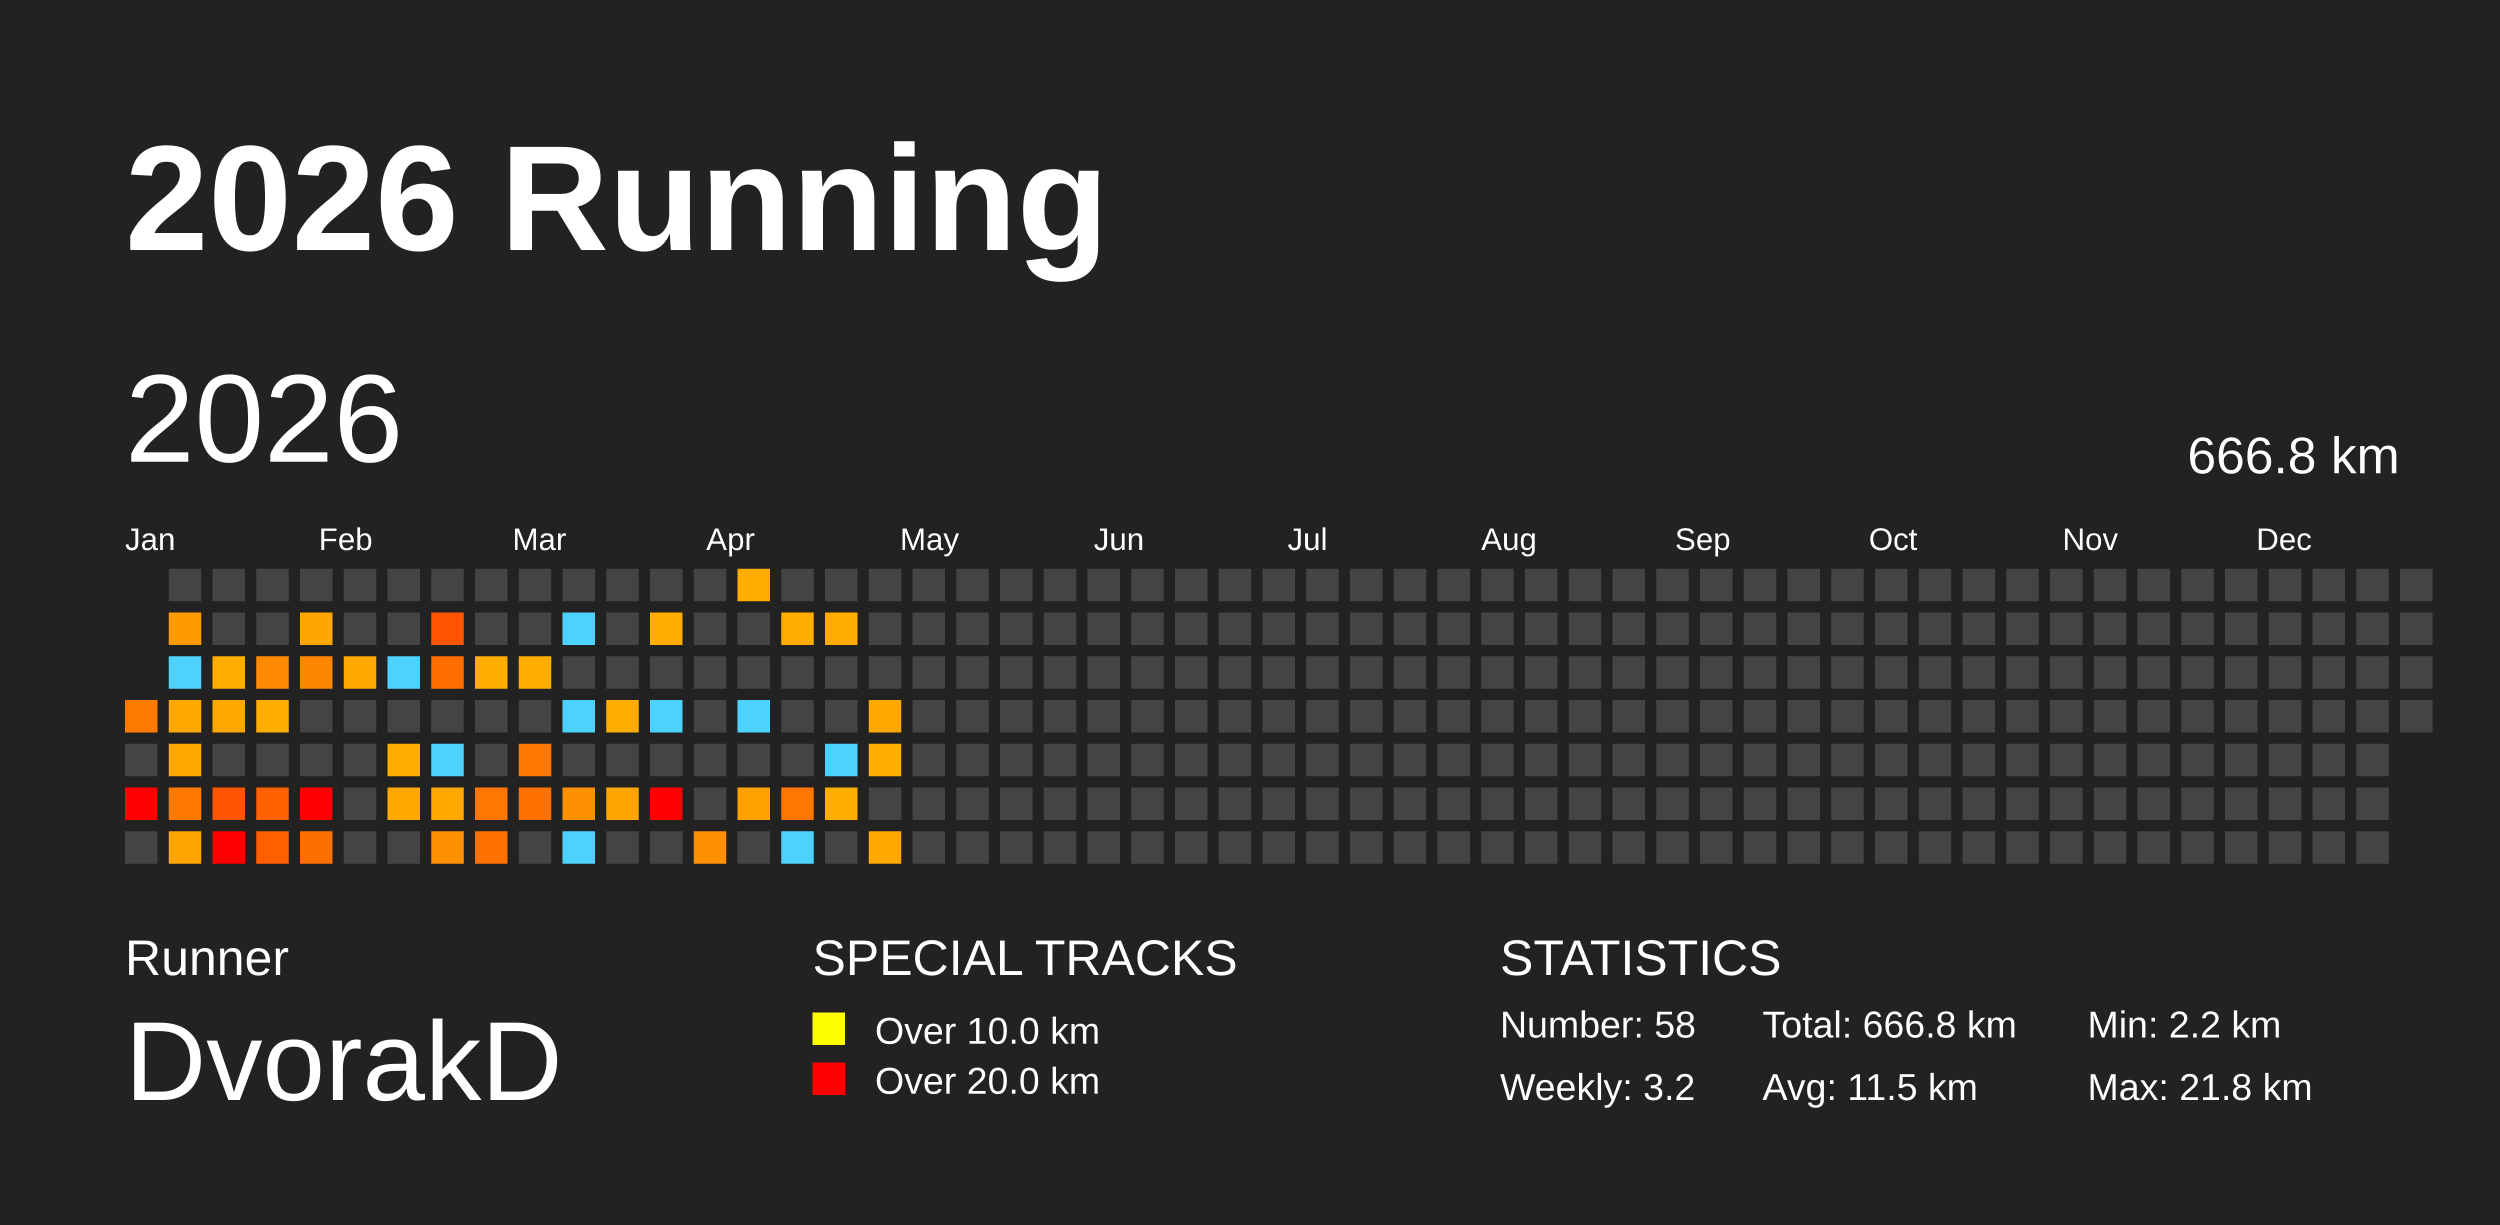
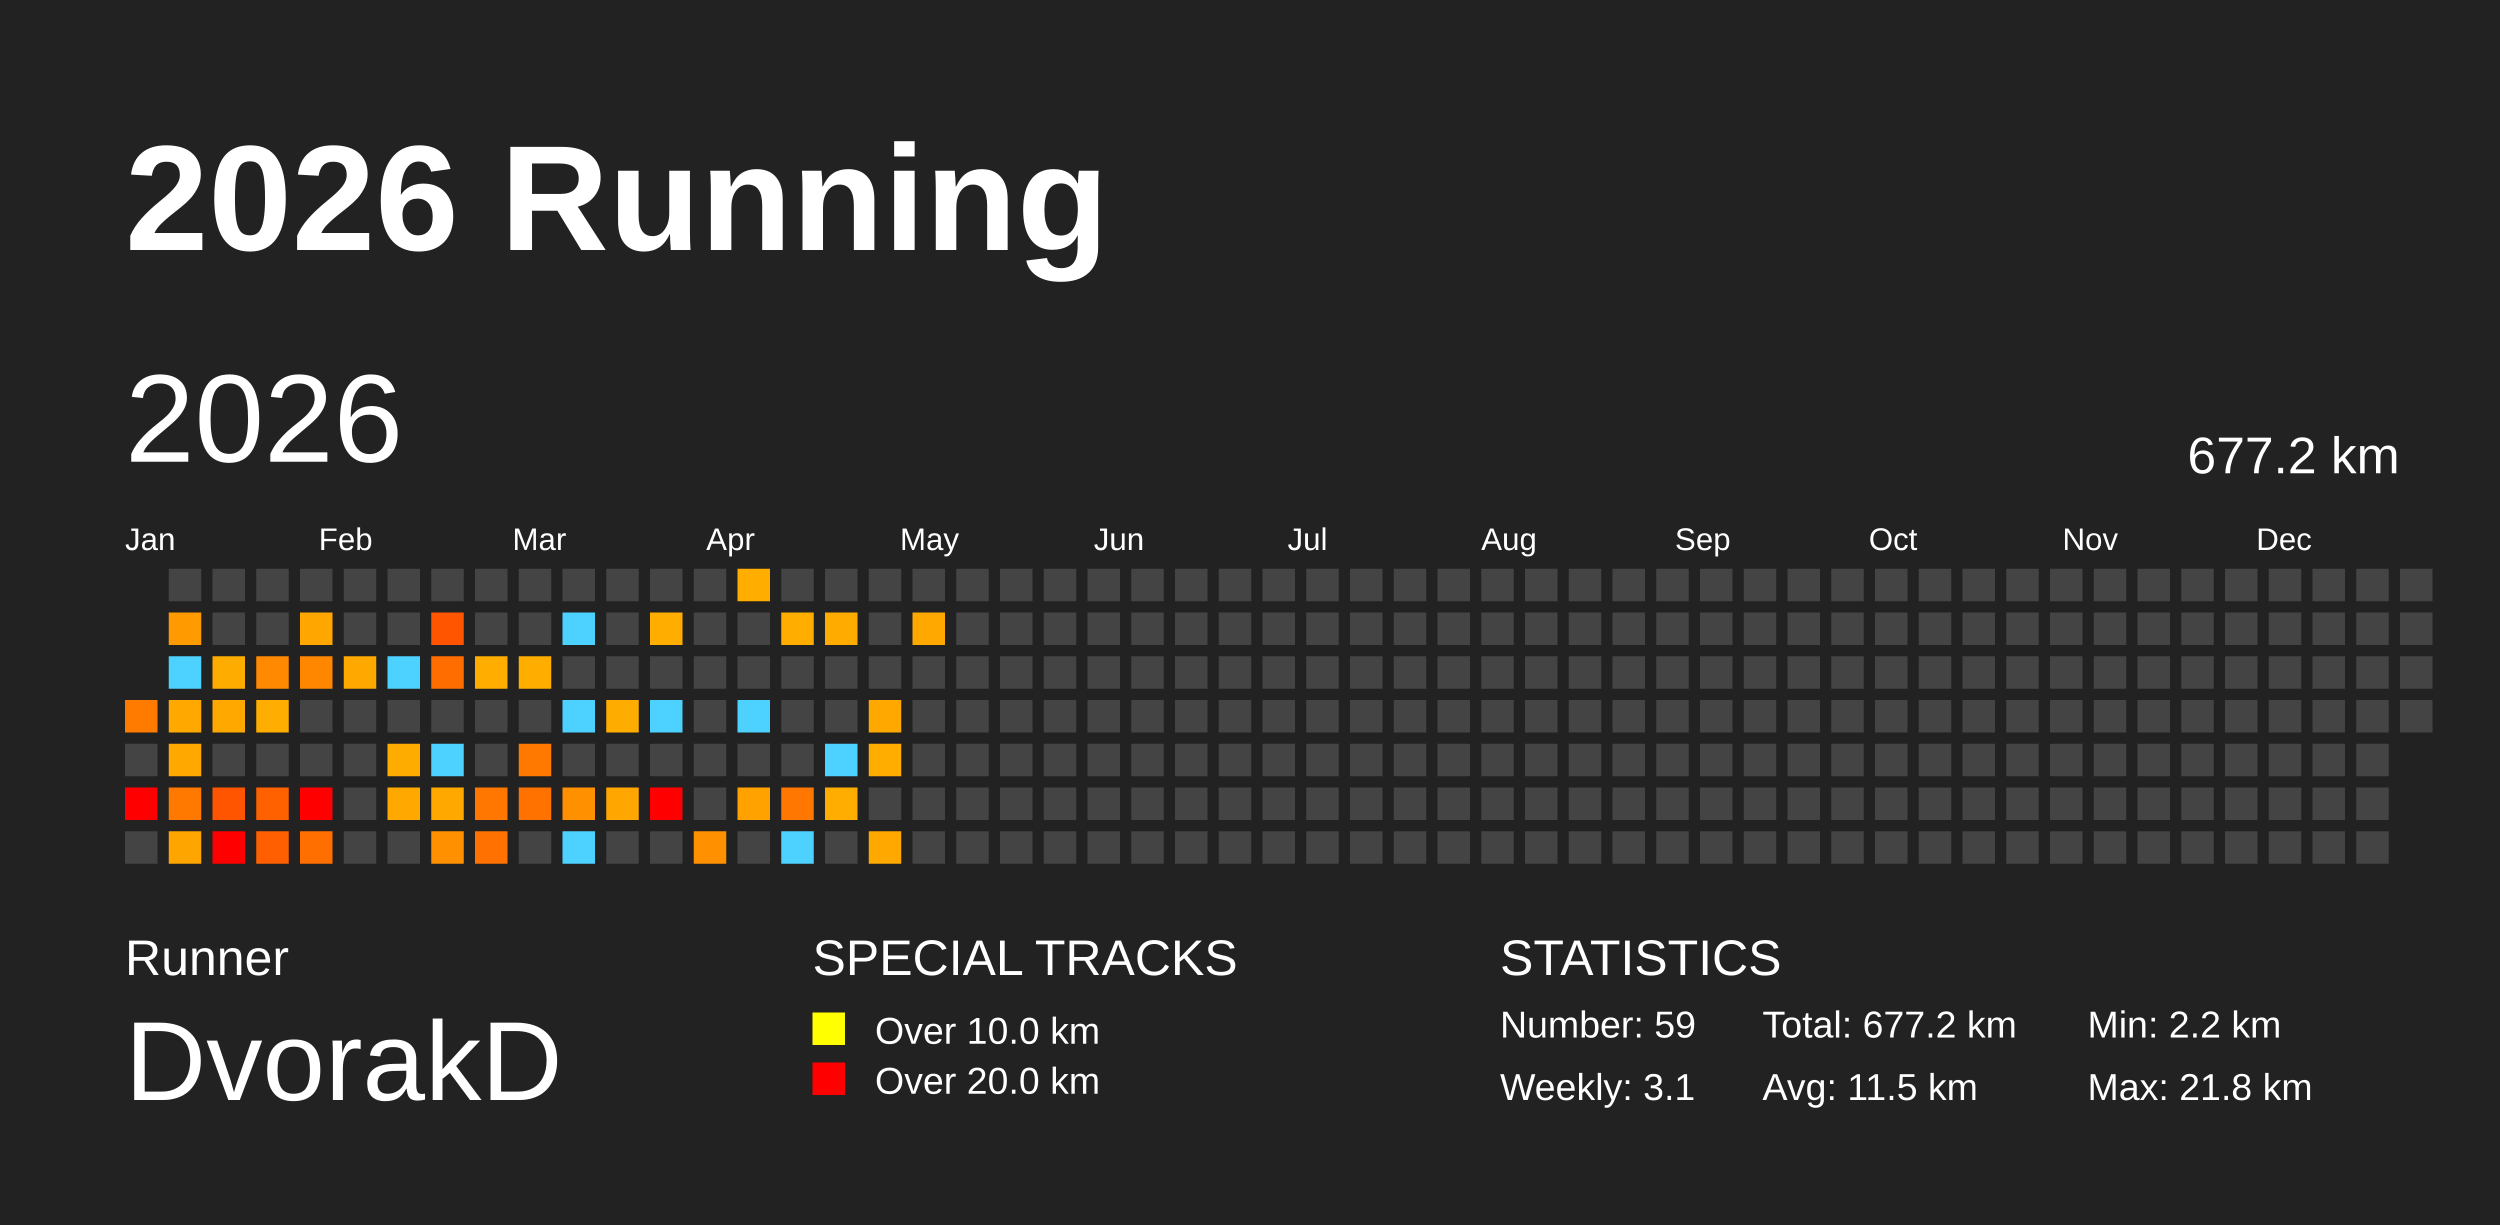
<svg xmlns="http://www.w3.org/2000/svg" baseProfile="full" height="98mm" version="1.1" viewBox="0,0,200,98" width="200mm">
  <defs />
  <rect fill="#222222" height="98" width="200" x="0" y="0" />
  <text fill="#FFFFFF" style="font-size:12px; font-family:Arial; font-weight:bold;" x="10" y="20">2026 Running</text>
  <text fill="#FFFFFF" style="font-size:4px; font-family:Arial" x="10" y="78">Runner</text>
  <text fill="#FFFFFF" style="font-size:9px; font-family:Arial" x="10" y="88">DvorakD</text>
  <text fill="#FFFFFF" style="font-size:4px; font-family:Arial" x="65" y="78">SPECIAL TRACKS</text>
  <rect fill="yellow" height="2.6" width="2.6" x="65" y="81" />
  <text fill="#FFFFFF" style="font-size:3px; font-family:Arial" x="70" y="83.5">Over 10.0 km</text>
  <rect fill="red" height="2.6" width="2.6" x="65" y="85" />
  <text fill="#FFFFFF" style="font-size:3px; font-family:Arial" x="70" y="87.5">Over 20.0 km</text>
  <text fill="#FFFFFF" style="font-size:4px; font-family:Arial" x="120" y="78">STATISTICS</text>
-   <text fill="#FFFFFF" style="font-size:3px; font-family:Arial" x="120" y="83">Number: 58</text>
-   <text fill="#FFFFFF" style="font-size:3px; font-family:Arial" x="120" y="88">Weekly: 3.2</text>
-   <text fill="#FFFFFF" style="font-size:3px; font-family:Arial" x="141" y="83">Total: 666.8 km</text>
+   <text fill="#FFFFFF" style="font-size:3px; font-family:Arial" x="120" y="83">Number: 59</text>
+   <text fill="#FFFFFF" style="font-size:3px; font-family:Arial" x="120" y="88">Weekly: 3.1</text>
+   <text fill="#FFFFFF" style="font-size:3px; font-family:Arial" x="141" y="83">Total: 677.2 km</text>
  <text fill="#FFFFFF" style="font-size:3px; font-family:Arial" x="141" y="88">Avg: 11.5 km</text>
  <text fill="#FFFFFF" style="font-size:3px; font-family:Arial" x="167" y="83">Min: 2.2 km</text>
  <text fill="#FFFFFF" style="font-size:3px; font-family:Arial" x="167" y="88">Max: 21.8 km</text>
  <text dominant-baseline="hanging" fill="#FFFFFF" style="font-size:10.0px; font-family:Arial;" x="10" y="30">2026</text>
-   <text dominant-baseline="hanging" fill="#FFFFFF" style="font-size:4.125px; font-family:Arial;" x="175" y="35">666.8 km</text>
+   <text dominant-baseline="hanging" fill="#FFFFFF" style="font-size:4.125px; font-family:Arial;" x="175" y="35">677.2 km</text>
  <text fill="#FFFFFF" style="font-size:2.5px; font-family:Arial" x="10.0" y="44">Jan</text>
  <text fill="#FFFFFF" style="font-size:2.5px; font-family:Arial" x="25.5" y="44">Feb</text>
  <text fill="#FFFFFF" style="font-size:2.5px; font-family:Arial" x="41.0" y="44">Mar</text>
  <text fill="#FFFFFF" style="font-size:2.5px; font-family:Arial" x="56.5" y="44">Apr</text>
  <text fill="#FFFFFF" style="font-size:2.5px; font-family:Arial" x="72.0" y="44">May</text>
  <text fill="#FFFFFF" style="font-size:2.5px; font-family:Arial" x="87.5" y="44">Jun</text>
  <text fill="#FFFFFF" style="font-size:2.5px; font-family:Arial" x="103.0" y="44">Jul</text>
  <text fill="#FFFFFF" style="font-size:2.5px; font-family:Arial" x="118.5" y="44">Aug</text>
  <text fill="#FFFFFF" style="font-size:2.5px; font-family:Arial" x="134.0" y="44">Sep</text>
  <text fill="#FFFFFF" style="font-size:2.5px; font-family:Arial" x="149.5" y="44">Oct</text>
  <text fill="#FFFFFF" style="font-size:2.5px; font-family:Arial" x="165.0" y="44">Nov</text>
  <text fill="#FFFFFF" style="font-size:2.5px; font-family:Arial" x="180.5" y="44">Dec</text>
  <rect fill="#ff7b00" height="2.6" width="2.6" x="10.0" y="56.0" />
  <rect fill="#444444" height="2.6" width="2.6" x="10.0" y="59.5" />
  <rect fill="red" height="2.6" width="2.6" x="10.0" y="63.0" />
  <rect fill="#444444" height="2.6" width="2.6" x="10.0" y="66.5" />
  <rect fill="#444444" height="2.6" width="2.6" x="13.5" y="45.5" />
  <rect fill="#ff9a00" height="2.6" width="2.6" x="13.5" y="49.0" />
  <rect fill="#4dd2ff" height="2.6" width="2.6" x="13.5" y="52.5" />
  <rect fill="#ffa800" height="2.6" width="2.6" x="13.5" y="56.0" />
  <rect fill="#ffa800" height="2.6" width="2.6" x="13.5" y="59.5" />
  <rect fill="#ff7800" height="2.6" width="2.6" x="13.5" y="63.0" />
  <rect fill="#ffa500" height="2.6" width="2.6" x="13.5" y="66.5" />
  <rect fill="#444444" height="2.6" width="2.6" x="17.0" y="45.5" />
  <rect fill="#444444" height="2.6" width="2.6" x="17.0" y="49.0" />
  <rect fill="#ffac00" height="2.6" width="2.6" x="17.0" y="52.5" />
  <rect fill="#ffa800" height="2.6" width="2.6" x="17.0" y="56.0" />
  <rect fill="#444444" height="2.6" width="2.6" x="17.0" y="59.5" />
  <rect fill="#ff5500" height="2.6" width="2.6" x="17.0" y="63.0" />
  <rect fill="red" height="2.6" width="2.6" x="17.0" y="66.5" />
  <rect fill="#444444" height="2.6" width="2.6" x="20.5" y="45.5" />
  <rect fill="#444444" height="2.6" width="2.6" x="20.5" y="49.0" />
  <rect fill="#ff8900" height="2.6" width="2.6" x="20.5" y="52.5" />
  <rect fill="#ffad00" height="2.6" width="2.6" x="20.5" y="56.0" />
  <rect fill="#444444" height="2.6" width="2.6" x="20.5" y="59.5" />
  <rect fill="#ff6000" height="2.6" width="2.6" x="20.5" y="63.0" />
  <rect fill="#ff5f00" height="2.6" width="2.6" x="20.5" y="66.5" />
  <rect fill="#444444" height="2.6" width="2.6" x="24.0" y="45.5" />
  <rect fill="#ffa700" height="2.6" width="2.6" x="24.0" y="49.0" />
  <rect fill="#ff8700" height="2.6" width="2.6" x="24.0" y="52.5" />
  <rect fill="#444444" height="2.6" width="2.6" x="24.0" y="56.0" />
  <rect fill="#444444" height="2.6" width="2.6" x="24.0" y="59.5" />
  <rect fill="red" height="2.6" width="2.6" x="24.0" y="63.0" />
  <rect fill="#ff6f00" height="2.6" width="2.6" x="24.0" y="66.5" />
  <rect fill="#444444" height="2.6" width="2.6" x="27.5" y="45.5" />
  <rect fill="#444444" height="2.6" width="2.6" x="27.5" y="49.0" />
  <rect fill="#ffa800" height="2.6" width="2.6" x="27.5" y="52.5" />
  <rect fill="#444444" height="2.6" width="2.6" x="27.5" y="56.0" />
  <rect fill="#444444" height="2.6" width="2.6" x="27.5" y="59.5" />
  <rect fill="#444444" height="2.6" width="2.6" x="27.5" y="63.0" />
  <rect fill="#444444" height="2.6" width="2.6" x="27.5" y="66.5" />
  <rect fill="#444444" height="2.6" width="2.6" x="31.0" y="45.5" />
  <rect fill="#444444" height="2.6" width="2.6" x="31.0" y="49.0" />
  <rect fill="#4dd2ff" height="2.6" width="2.6" x="31.0" y="52.5" />
  <rect fill="#444444" height="2.6" width="2.6" x="31.0" y="56.0" />
  <rect fill="#ffac00" height="2.6" width="2.6" x="31.0" y="59.5" />
  <rect fill="#ffa800" height="2.6" width="2.6" x="31.0" y="63.0" />
  <rect fill="#444444" height="2.6" width="2.6" x="31.0" y="66.5" />
  <rect fill="#444444" height="2.6" width="2.6" x="34.5" y="45.5" />
  <rect fill="#ff5500" height="2.6" width="2.6" x="34.5" y="49.0" />
  <rect fill="#ff6d00" height="2.6" width="2.6" x="34.5" y="52.5" />
  <rect fill="#444444" height="2.6" width="2.6" x="34.5" y="56.0" />
  <rect fill="#4dd2ff" height="2.6" width="2.6" x="34.5" y="59.5" />
  <rect fill="#ffa900" height="2.6" width="2.6" x="34.5" y="63.0" />
  <rect fill="#ff9000" height="2.6" width="2.6" x="34.5" y="66.5" />
  <rect fill="#444444" height="2.6" width="2.6" x="38.0" y="45.5" />
  <rect fill="#444444" height="2.6" width="2.6" x="38.0" y="49.0" />
  <rect fill="#ffae00" height="2.6" width="2.6" x="38.0" y="52.5" />
  <rect fill="#444444" height="2.6" width="2.6" x="38.0" y="56.0" />
  <rect fill="#444444" height="2.6" width="2.6" x="38.0" y="59.5" />
  <rect fill="#ff7700" height="2.6" width="2.6" x="38.0" y="63.0" />
  <rect fill="#ff7100" height="2.6" width="2.6" x="38.0" y="66.5" />
  <rect fill="#444444" height="2.6" width="2.6" x="41.5" y="45.5" />
  <rect fill="#444444" height="2.6" width="2.6" x="41.5" y="49.0" />
  <rect fill="#ffae00" height="2.6" width="2.6" x="41.5" y="52.5" />
  <rect fill="#444444" height="2.6" width="2.6" x="41.5" y="56.0" />
  <rect fill="#ff7800" height="2.6" width="2.6" x="41.5" y="59.5" />
  <rect fill="#ff7200" height="2.6" width="2.6" x="41.5" y="63.0" />
  <rect fill="#444444" height="2.6" width="2.6" x="41.5" y="66.5" />
  <rect fill="#444444" height="2.6" width="2.6" x="45.0" y="45.5" />
  <rect fill="#4dd2ff" height="2.6" width="2.6" x="45.0" y="49.0" />
  <rect fill="#444444" height="2.6" width="2.6" x="45.0" y="52.5" />
  <rect fill="#4dd2ff" height="2.6" width="2.6" x="45.0" y="56.0" />
  <rect fill="#444444" height="2.6" width="2.6" x="45.0" y="59.5" />
  <rect fill="#ff9000" height="2.6" width="2.6" x="45.0" y="63.0" />
  <rect fill="#4dd2ff" height="2.6" width="2.6" x="45.0" y="66.5" />
  <rect fill="#444444" height="2.6" width="2.6" x="48.5" y="45.5" />
  <rect fill="#444444" height="2.6" width="2.6" x="48.5" y="49.0" />
  <rect fill="#444444" height="2.6" width="2.6" x="48.5" y="52.5" />
  <rect fill="#ffac00" height="2.6" width="2.6" x="48.5" y="56.0" />
  <rect fill="#444444" height="2.6" width="2.6" x="48.5" y="59.5" />
  <rect fill="#ffa600" height="2.6" width="2.6" x="48.5" y="63.0" />
  <rect fill="#444444" height="2.6" width="2.6" x="48.5" y="66.5" />
  <rect fill="#444444" height="2.6" width="2.6" x="52.0" y="45.5" />
  <rect fill="#ffae00" height="2.6" width="2.6" x="52.0" y="49.0" />
  <rect fill="#444444" height="2.6" width="2.6" x="52.0" y="52.5" />
  <rect fill="#4dd2ff" height="2.6" width="2.6" x="52.0" y="56.0" />
  <rect fill="#444444" height="2.6" width="2.6" x="52.0" y="59.5" />
  <rect fill="red" height="2.6" width="2.6" x="52.0" y="63.0" />
  <rect fill="#444444" height="2.6" width="2.6" x="52.0" y="66.5" />
  <rect fill="#444444" height="2.6" width="2.6" x="55.5" y="45.5" />
  <rect fill="#444444" height="2.6" width="2.6" x="55.5" y="49.0" />
  <rect fill="#444444" height="2.6" width="2.6" x="55.5" y="52.5" />
  <rect fill="#444444" height="2.6" width="2.6" x="55.5" y="56.0" />
  <rect fill="#444444" height="2.6" width="2.6" x="55.5" y="59.5" />
  <rect fill="#444444" height="2.6" width="2.6" x="55.5" y="63.0" />
  <rect fill="#ff9000" height="2.6" width="2.6" x="55.5" y="66.5" />
  <rect fill="#ffae00" height="2.6" width="2.6" x="59.0" y="45.5" />
  <rect fill="#444444" height="2.6" width="2.6" x="59.0" y="49.0" />
  <rect fill="#444444" height="2.6" width="2.6" x="59.0" y="52.5" />
  <rect fill="#4dd2ff" height="2.6" width="2.6" x="59.0" y="56.0" />
  <rect fill="#444444" height="2.6" width="2.6" x="59.0" y="59.5" />
  <rect fill="#ffa200" height="2.6" width="2.6" x="59.0" y="63.0" />
  <rect fill="#444444" height="2.6" width="2.6" x="59.0" y="66.5" />
  <rect fill="#444444" height="2.6" width="2.6" x="62.5" y="45.5" />
  <rect fill="#ffae00" height="2.6" width="2.6" x="62.5" y="49.0" />
  <rect fill="#444444" height="2.6" width="2.6" x="62.5" y="52.5" />
  <rect fill="#444444" height="2.6" width="2.6" x="62.5" y="56.0" />
  <rect fill="#444444" height="2.6" width="2.6" x="62.5" y="59.5" />
  <rect fill="#ff7700" height="2.6" width="2.6" x="62.5" y="63.0" />
  <rect fill="#4dd2ff" height="2.6" width="2.6" x="62.5" y="66.5" />
  <rect fill="#444444" height="2.6" width="2.6" x="66.0" y="45.5" />
  <rect fill="#ffab00" height="2.6" width="2.6" x="66.0" y="49.0" />
  <rect fill="#444444" height="2.6" width="2.6" x="66.0" y="52.5" />
  <rect fill="#444444" height="2.6" width="2.6" x="66.0" y="56.0" />
  <rect fill="#4dd2ff" height="2.6" width="2.6" x="66.0" y="59.5" />
  <rect fill="#ffad00" height="2.6" width="2.6" x="66.0" y="63.0" />
  <rect fill="#444444" height="2.6" width="2.6" x="66.0" y="66.5" />
  <rect fill="#444444" height="2.6" width="2.6" x="69.5" y="45.5" />
  <rect fill="#444444" height="2.6" width="2.6" x="69.5" y="49.0" />
  <rect fill="#444444" height="2.6" width="2.6" x="69.5" y="52.5" />
  <rect fill="#ffa800" height="2.6" width="2.6" x="69.5" y="56.0" />
  <rect fill="#ffae00" height="2.6" width="2.6" x="69.5" y="59.5" />
  <rect fill="#444444" height="2.6" width="2.6" x="69.5" y="63.0" />
  <rect fill="#ffa800" height="2.6" width="2.6" x="69.5" y="66.5" />
  <rect fill="#444444" height="2.6" width="2.6" x="73.0" y="45.5" />
-   <rect fill="#444444" height="2.6" width="2.6" x="73.0" y="49.0" />
+   <rect fill="#ffa800" height="2.6" width="2.6" x="73.0" y="49.0" />
  <rect fill="#444444" height="2.6" width="2.6" x="73.0" y="52.5" />
  <rect fill="#444444" height="2.6" width="2.6" x="73.0" y="56.0" />
  <rect fill="#444444" height="2.6" width="2.6" x="73.0" y="59.5" />
  <rect fill="#444444" height="2.6" width="2.6" x="73.0" y="63.0" />
  <rect fill="#444444" height="2.6" width="2.6" x="73.0" y="66.5" />
  <rect fill="#444444" height="2.6" width="2.6" x="76.5" y="45.5" />
  <rect fill="#444444" height="2.6" width="2.6" x="76.5" y="49.0" />
  <rect fill="#444444" height="2.6" width="2.6" x="76.5" y="52.5" />
  <rect fill="#444444" height="2.6" width="2.6" x="76.5" y="56.0" />
  <rect fill="#444444" height="2.6" width="2.6" x="76.5" y="59.5" />
  <rect fill="#444444" height="2.6" width="2.6" x="76.5" y="63.0" />
  <rect fill="#444444" height="2.6" width="2.6" x="76.5" y="66.5" />
  <rect fill="#444444" height="2.6" width="2.6" x="80.0" y="45.5" />
  <rect fill="#444444" height="2.6" width="2.6" x="80.0" y="49.0" />
  <rect fill="#444444" height="2.6" width="2.6" x="80.0" y="52.5" />
  <rect fill="#444444" height="2.6" width="2.6" x="80.0" y="56.0" />
  <rect fill="#444444" height="2.6" width="2.6" x="80.0" y="59.5" />
  <rect fill="#444444" height="2.6" width="2.6" x="80.0" y="63.0" />
  <rect fill="#444444" height="2.6" width="2.6" x="80.0" y="66.5" />
  <rect fill="#444444" height="2.6" width="2.6" x="83.5" y="45.5" />
  <rect fill="#444444" height="2.6" width="2.6" x="83.5" y="49.0" />
  <rect fill="#444444" height="2.6" width="2.6" x="83.5" y="52.5" />
  <rect fill="#444444" height="2.6" width="2.6" x="83.5" y="56.0" />
  <rect fill="#444444" height="2.6" width="2.6" x="83.5" y="59.5" />
  <rect fill="#444444" height="2.6" width="2.6" x="83.5" y="63.0" />
  <rect fill="#444444" height="2.6" width="2.6" x="83.5" y="66.5" />
  <rect fill="#444444" height="2.6" width="2.6" x="87.0" y="45.5" />
  <rect fill="#444444" height="2.6" width="2.6" x="87.0" y="49.0" />
  <rect fill="#444444" height="2.6" width="2.6" x="87.0" y="52.5" />
  <rect fill="#444444" height="2.6" width="2.6" x="87.0" y="56.0" />
  <rect fill="#444444" height="2.6" width="2.6" x="87.0" y="59.5" />
  <rect fill="#444444" height="2.6" width="2.6" x="87.0" y="63.0" />
  <rect fill="#444444" height="2.6" width="2.6" x="87.0" y="66.5" />
  <rect fill="#444444" height="2.6" width="2.6" x="90.5" y="45.5" />
  <rect fill="#444444" height="2.6" width="2.6" x="90.5" y="49.0" />
  <rect fill="#444444" height="2.6" width="2.6" x="90.5" y="52.5" />
  <rect fill="#444444" height="2.6" width="2.6" x="90.5" y="56.0" />
  <rect fill="#444444" height="2.6" width="2.6" x="90.5" y="59.5" />
  <rect fill="#444444" height="2.6" width="2.6" x="90.5" y="63.0" />
  <rect fill="#444444" height="2.6" width="2.6" x="90.5" y="66.5" />
  <rect fill="#444444" height="2.6" width="2.6" x="94.0" y="45.5" />
  <rect fill="#444444" height="2.6" width="2.6" x="94.0" y="49.0" />
  <rect fill="#444444" height="2.6" width="2.6" x="94.0" y="52.5" />
  <rect fill="#444444" height="2.6" width="2.6" x="94.0" y="56.0" />
  <rect fill="#444444" height="2.6" width="2.6" x="94.0" y="59.5" />
  <rect fill="#444444" height="2.6" width="2.6" x="94.0" y="63.0" />
  <rect fill="#444444" height="2.6" width="2.6" x="94.0" y="66.5" />
  <rect fill="#444444" height="2.6" width="2.6" x="97.5" y="45.5" />
  <rect fill="#444444" height="2.6" width="2.6" x="97.5" y="49.0" />
  <rect fill="#444444" height="2.6" width="2.6" x="97.5" y="52.5" />
  <rect fill="#444444" height="2.6" width="2.6" x="97.5" y="56.0" />
  <rect fill="#444444" height="2.6" width="2.6" x="97.5" y="59.5" />
  <rect fill="#444444" height="2.6" width="2.6" x="97.5" y="63.0" />
  <rect fill="#444444" height="2.6" width="2.6" x="97.5" y="66.5" />
  <rect fill="#444444" height="2.6" width="2.6" x="101.0" y="45.5" />
  <rect fill="#444444" height="2.6" width="2.6" x="101.0" y="49.0" />
  <rect fill="#444444" height="2.6" width="2.6" x="101.0" y="52.5" />
  <rect fill="#444444" height="2.6" width="2.6" x="101.0" y="56.0" />
  <rect fill="#444444" height="2.6" width="2.6" x="101.0" y="59.5" />
  <rect fill="#444444" height="2.6" width="2.6" x="101.0" y="63.0" />
  <rect fill="#444444" height="2.6" width="2.6" x="101.0" y="66.5" />
  <rect fill="#444444" height="2.6" width="2.6" x="104.5" y="45.5" />
  <rect fill="#444444" height="2.6" width="2.6" x="104.5" y="49.0" />
  <rect fill="#444444" height="2.6" width="2.6" x="104.5" y="52.5" />
  <rect fill="#444444" height="2.6" width="2.6" x="104.5" y="56.0" />
  <rect fill="#444444" height="2.6" width="2.6" x="104.5" y="59.5" />
  <rect fill="#444444" height="2.6" width="2.6" x="104.5" y="63.0" />
  <rect fill="#444444" height="2.6" width="2.6" x="104.5" y="66.5" />
  <rect fill="#444444" height="2.6" width="2.6" x="108.0" y="45.5" />
  <rect fill="#444444" height="2.6" width="2.6" x="108.0" y="49.0" />
  <rect fill="#444444" height="2.6" width="2.6" x="108.0" y="52.5" />
  <rect fill="#444444" height="2.6" width="2.6" x="108.0" y="56.0" />
  <rect fill="#444444" height="2.6" width="2.6" x="108.0" y="59.5" />
  <rect fill="#444444" height="2.6" width="2.6" x="108.0" y="63.0" />
  <rect fill="#444444" height="2.6" width="2.6" x="108.0" y="66.5" />
  <rect fill="#444444" height="2.6" width="2.6" x="111.5" y="45.5" />
  <rect fill="#444444" height="2.6" width="2.6" x="111.5" y="49.0" />
  <rect fill="#444444" height="2.6" width="2.6" x="111.5" y="52.5" />
  <rect fill="#444444" height="2.6" width="2.6" x="111.5" y="56.0" />
  <rect fill="#444444" height="2.6" width="2.6" x="111.5" y="59.5" />
  <rect fill="#444444" height="2.6" width="2.6" x="111.5" y="63.0" />
  <rect fill="#444444" height="2.6" width="2.6" x="111.5" y="66.5" />
  <rect fill="#444444" height="2.6" width="2.6" x="115.0" y="45.5" />
  <rect fill="#444444" height="2.6" width="2.6" x="115.0" y="49.0" />
  <rect fill="#444444" height="2.6" width="2.6" x="115.0" y="52.5" />
  <rect fill="#444444" height="2.6" width="2.6" x="115.0" y="56.0" />
  <rect fill="#444444" height="2.6" width="2.6" x="115.0" y="59.5" />
  <rect fill="#444444" height="2.6" width="2.6" x="115.0" y="63.0" />
  <rect fill="#444444" height="2.6" width="2.6" x="115.0" y="66.5" />
  <rect fill="#444444" height="2.6" width="2.6" x="118.5" y="45.5" />
  <rect fill="#444444" height="2.6" width="2.6" x="118.5" y="49.0" />
  <rect fill="#444444" height="2.6" width="2.6" x="118.5" y="52.5" />
  <rect fill="#444444" height="2.6" width="2.6" x="118.5" y="56.0" />
  <rect fill="#444444" height="2.6" width="2.6" x="118.5" y="59.5" />
  <rect fill="#444444" height="2.6" width="2.6" x="118.5" y="63.0" />
  <rect fill="#444444" height="2.6" width="2.6" x="118.5" y="66.5" />
  <rect fill="#444444" height="2.6" width="2.6" x="122.0" y="45.5" />
  <rect fill="#444444" height="2.6" width="2.6" x="122.0" y="49.0" />
  <rect fill="#444444" height="2.6" width="2.6" x="122.0" y="52.5" />
  <rect fill="#444444" height="2.6" width="2.6" x="122.0" y="56.0" />
  <rect fill="#444444" height="2.6" width="2.6" x="122.0" y="59.5" />
  <rect fill="#444444" height="2.6" width="2.6" x="122.0" y="63.0" />
  <rect fill="#444444" height="2.6" width="2.6" x="122.0" y="66.5" />
  <rect fill="#444444" height="2.6" width="2.6" x="125.5" y="45.5" />
  <rect fill="#444444" height="2.6" width="2.6" x="125.5" y="49.0" />
  <rect fill="#444444" height="2.6" width="2.6" x="125.5" y="52.5" />
  <rect fill="#444444" height="2.6" width="2.6" x="125.5" y="56.0" />
  <rect fill="#444444" height="2.6" width="2.6" x="125.5" y="59.5" />
  <rect fill="#444444" height="2.6" width="2.6" x="125.5" y="63.0" />
  <rect fill="#444444" height="2.6" width="2.6" x="125.5" y="66.5" />
  <rect fill="#444444" height="2.6" width="2.6" x="129.0" y="45.5" />
  <rect fill="#444444" height="2.6" width="2.6" x="129.0" y="49.0" />
  <rect fill="#444444" height="2.6" width="2.6" x="129.0" y="52.5" />
  <rect fill="#444444" height="2.6" width="2.6" x="129.0" y="56.0" />
  <rect fill="#444444" height="2.6" width="2.6" x="129.0" y="59.5" />
  <rect fill="#444444" height="2.6" width="2.6" x="129.0" y="63.0" />
  <rect fill="#444444" height="2.6" width="2.6" x="129.0" y="66.5" />
  <rect fill="#444444" height="2.6" width="2.6" x="132.5" y="45.5" />
  <rect fill="#444444" height="2.6" width="2.6" x="132.5" y="49.0" />
  <rect fill="#444444" height="2.6" width="2.6" x="132.5" y="52.5" />
  <rect fill="#444444" height="2.6" width="2.6" x="132.5" y="56.0" />
  <rect fill="#444444" height="2.6" width="2.6" x="132.5" y="59.5" />
  <rect fill="#444444" height="2.6" width="2.6" x="132.5" y="63.0" />
  <rect fill="#444444" height="2.6" width="2.6" x="132.5" y="66.5" />
  <rect fill="#444444" height="2.6" width="2.6" x="136.0" y="45.5" />
  <rect fill="#444444" height="2.6" width="2.6" x="136.0" y="49.0" />
  <rect fill="#444444" height="2.6" width="2.6" x="136.0" y="52.5" />
  <rect fill="#444444" height="2.6" width="2.6" x="136.0" y="56.0" />
  <rect fill="#444444" height="2.6" width="2.6" x="136.0" y="59.5" />
  <rect fill="#444444" height="2.6" width="2.6" x="136.0" y="63.0" />
  <rect fill="#444444" height="2.6" width="2.6" x="136.0" y="66.5" />
  <rect fill="#444444" height="2.6" width="2.6" x="139.5" y="45.5" />
  <rect fill="#444444" height="2.6" width="2.6" x="139.5" y="49.0" />
  <rect fill="#444444" height="2.6" width="2.6" x="139.5" y="52.5" />
  <rect fill="#444444" height="2.6" width="2.6" x="139.5" y="56.0" />
  <rect fill="#444444" height="2.6" width="2.6" x="139.5" y="59.5" />
  <rect fill="#444444" height="2.6" width="2.6" x="139.5" y="63.0" />
  <rect fill="#444444" height="2.6" width="2.6" x="139.5" y="66.5" />
  <rect fill="#444444" height="2.6" width="2.6" x="143.0" y="45.5" />
  <rect fill="#444444" height="2.6" width="2.6" x="143.0" y="49.0" />
  <rect fill="#444444" height="2.6" width="2.6" x="143.0" y="52.5" />
  <rect fill="#444444" height="2.6" width="2.6" x="143.0" y="56.0" />
  <rect fill="#444444" height="2.6" width="2.6" x="143.0" y="59.5" />
  <rect fill="#444444" height="2.6" width="2.6" x="143.0" y="63.0" />
  <rect fill="#444444" height="2.6" width="2.6" x="143.0" y="66.5" />
  <rect fill="#444444" height="2.6" width="2.6" x="146.5" y="45.5" />
  <rect fill="#444444" height="2.6" width="2.6" x="146.5" y="49.0" />
  <rect fill="#444444" height="2.6" width="2.6" x="146.5" y="52.5" />
  <rect fill="#444444" height="2.6" width="2.6" x="146.5" y="56.0" />
  <rect fill="#444444" height="2.6" width="2.6" x="146.5" y="59.5" />
  <rect fill="#444444" height="2.6" width="2.6" x="146.5" y="63.0" />
  <rect fill="#444444" height="2.6" width="2.6" x="146.5" y="66.5" />
  <rect fill="#444444" height="2.6" width="2.6" x="150.0" y="45.5" />
  <rect fill="#444444" height="2.6" width="2.6" x="150.0" y="49.0" />
  <rect fill="#444444" height="2.6" width="2.6" x="150.0" y="52.5" />
  <rect fill="#444444" height="2.6" width="2.6" x="150.0" y="56.0" />
  <rect fill="#444444" height="2.6" width="2.6" x="150.0" y="59.5" />
  <rect fill="#444444" height="2.6" width="2.6" x="150.0" y="63.0" />
  <rect fill="#444444" height="2.6" width="2.6" x="150.0" y="66.5" />
  <rect fill="#444444" height="2.6" width="2.6" x="153.5" y="45.5" />
  <rect fill="#444444" height="2.6" width="2.6" x="153.5" y="49.0" />
  <rect fill="#444444" height="2.6" width="2.6" x="153.5" y="52.5" />
  <rect fill="#444444" height="2.6" width="2.6" x="153.5" y="56.0" />
  <rect fill="#444444" height="2.6" width="2.6" x="153.5" y="59.5" />
  <rect fill="#444444" height="2.6" width="2.6" x="153.5" y="63.0" />
  <rect fill="#444444" height="2.6" width="2.6" x="153.5" y="66.5" />
  <rect fill="#444444" height="2.6" width="2.6" x="157.0" y="45.5" />
  <rect fill="#444444" height="2.6" width="2.6" x="157.0" y="49.0" />
  <rect fill="#444444" height="2.6" width="2.6" x="157.0" y="52.5" />
  <rect fill="#444444" height="2.6" width="2.6" x="157.0" y="56.0" />
  <rect fill="#444444" height="2.6" width="2.6" x="157.0" y="59.5" />
  <rect fill="#444444" height="2.6" width="2.6" x="157.0" y="63.0" />
  <rect fill="#444444" height="2.6" width="2.6" x="157.0" y="66.5" />
  <rect fill="#444444" height="2.6" width="2.6" x="160.5" y="45.5" />
  <rect fill="#444444" height="2.6" width="2.6" x="160.5" y="49.0" />
  <rect fill="#444444" height="2.6" width="2.6" x="160.5" y="52.5" />
  <rect fill="#444444" height="2.6" width="2.6" x="160.5" y="56.0" />
  <rect fill="#444444" height="2.6" width="2.6" x="160.5" y="59.5" />
  <rect fill="#444444" height="2.6" width="2.6" x="160.5" y="63.0" />
  <rect fill="#444444" height="2.6" width="2.6" x="160.5" y="66.5" />
  <rect fill="#444444" height="2.6" width="2.6" x="164.0" y="45.5" />
  <rect fill="#444444" height="2.6" width="2.6" x="164.0" y="49.0" />
  <rect fill="#444444" height="2.6" width="2.6" x="164.0" y="52.5" />
  <rect fill="#444444" height="2.6" width="2.6" x="164.0" y="56.0" />
  <rect fill="#444444" height="2.6" width="2.6" x="164.0" y="59.5" />
  <rect fill="#444444" height="2.6" width="2.6" x="164.0" y="63.0" />
  <rect fill="#444444" height="2.6" width="2.6" x="164.0" y="66.5" />
  <rect fill="#444444" height="2.6" width="2.6" x="167.5" y="45.5" />
  <rect fill="#444444" height="2.6" width="2.6" x="167.5" y="49.0" />
  <rect fill="#444444" height="2.6" width="2.6" x="167.5" y="52.5" />
  <rect fill="#444444" height="2.6" width="2.6" x="167.5" y="56.0" />
  <rect fill="#444444" height="2.6" width="2.6" x="167.5" y="59.5" />
  <rect fill="#444444" height="2.6" width="2.6" x="167.5" y="63.0" />
  <rect fill="#444444" height="2.6" width="2.6" x="167.5" y="66.5" />
  <rect fill="#444444" height="2.6" width="2.6" x="171.0" y="45.5" />
  <rect fill="#444444" height="2.6" width="2.6" x="171.0" y="49.0" />
  <rect fill="#444444" height="2.6" width="2.6" x="171.0" y="52.5" />
  <rect fill="#444444" height="2.6" width="2.6" x="171.0" y="56.0" />
  <rect fill="#444444" height="2.6" width="2.6" x="171.0" y="59.5" />
  <rect fill="#444444" height="2.6" width="2.6" x="171.0" y="63.0" />
  <rect fill="#444444" height="2.6" width="2.6" x="171.0" y="66.5" />
  <rect fill="#444444" height="2.6" width="2.6" x="174.5" y="45.5" />
  <rect fill="#444444" height="2.6" width="2.6" x="174.5" y="49.0" />
  <rect fill="#444444" height="2.6" width="2.6" x="174.5" y="52.5" />
  <rect fill="#444444" height="2.6" width="2.6" x="174.5" y="56.0" />
  <rect fill="#444444" height="2.6" width="2.6" x="174.5" y="59.5" />
  <rect fill="#444444" height="2.6" width="2.6" x="174.5" y="63.0" />
  <rect fill="#444444" height="2.6" width="2.6" x="174.5" y="66.5" />
  <rect fill="#444444" height="2.6" width="2.6" x="178.0" y="45.5" />
  <rect fill="#444444" height="2.6" width="2.6" x="178.0" y="49.0" />
  <rect fill="#444444" height="2.6" width="2.6" x="178.0" y="52.5" />
  <rect fill="#444444" height="2.6" width="2.6" x="178.0" y="56.0" />
  <rect fill="#444444" height="2.6" width="2.6" x="178.0" y="59.5" />
  <rect fill="#444444" height="2.6" width="2.6" x="178.0" y="63.0" />
  <rect fill="#444444" height="2.6" width="2.6" x="178.0" y="66.5" />
  <rect fill="#444444" height="2.6" width="2.6" x="181.5" y="45.5" />
  <rect fill="#444444" height="2.6" width="2.6" x="181.5" y="49.0" />
  <rect fill="#444444" height="2.6" width="2.6" x="181.5" y="52.5" />
  <rect fill="#444444" height="2.6" width="2.6" x="181.5" y="56.0" />
  <rect fill="#444444" height="2.6" width="2.6" x="181.5" y="59.5" />
  <rect fill="#444444" height="2.6" width="2.6" x="181.5" y="63.0" />
  <rect fill="#444444" height="2.6" width="2.6" x="181.5" y="66.5" />
  <rect fill="#444444" height="2.6" width="2.6" x="185.0" y="45.5" />
  <rect fill="#444444" height="2.6" width="2.6" x="185.0" y="49.0" />
  <rect fill="#444444" height="2.6" width="2.6" x="185.0" y="52.5" />
  <rect fill="#444444" height="2.6" width="2.6" x="185.0" y="56.0" />
  <rect fill="#444444" height="2.6" width="2.6" x="185.0" y="59.5" />
  <rect fill="#444444" height="2.6" width="2.6" x="185.0" y="63.0" />
  <rect fill="#444444" height="2.6" width="2.6" x="185.0" y="66.5" />
  <rect fill="#444444" height="2.6" width="2.6" x="188.5" y="45.5" />
  <rect fill="#444444" height="2.6" width="2.6" x="188.5" y="49.0" />
  <rect fill="#444444" height="2.6" width="2.6" x="188.5" y="52.5" />
  <rect fill="#444444" height="2.6" width="2.6" x="188.5" y="56.0" />
  <rect fill="#444444" height="2.6" width="2.6" x="188.5" y="59.5" />
  <rect fill="#444444" height="2.6" width="2.6" x="188.5" y="63.0" />
  <rect fill="#444444" height="2.6" width="2.6" x="188.5" y="66.5" />
  <rect fill="#444444" height="2.6" width="2.6" x="192.0" y="45.5" />
  <rect fill="#444444" height="2.6" width="2.6" x="192.0" y="49.0" />
  <rect fill="#444444" height="2.6" width="2.6" x="192.0" y="52.5" />
  <rect fill="#444444" height="2.6" width="2.6" x="192.0" y="56.0" />
</svg>
